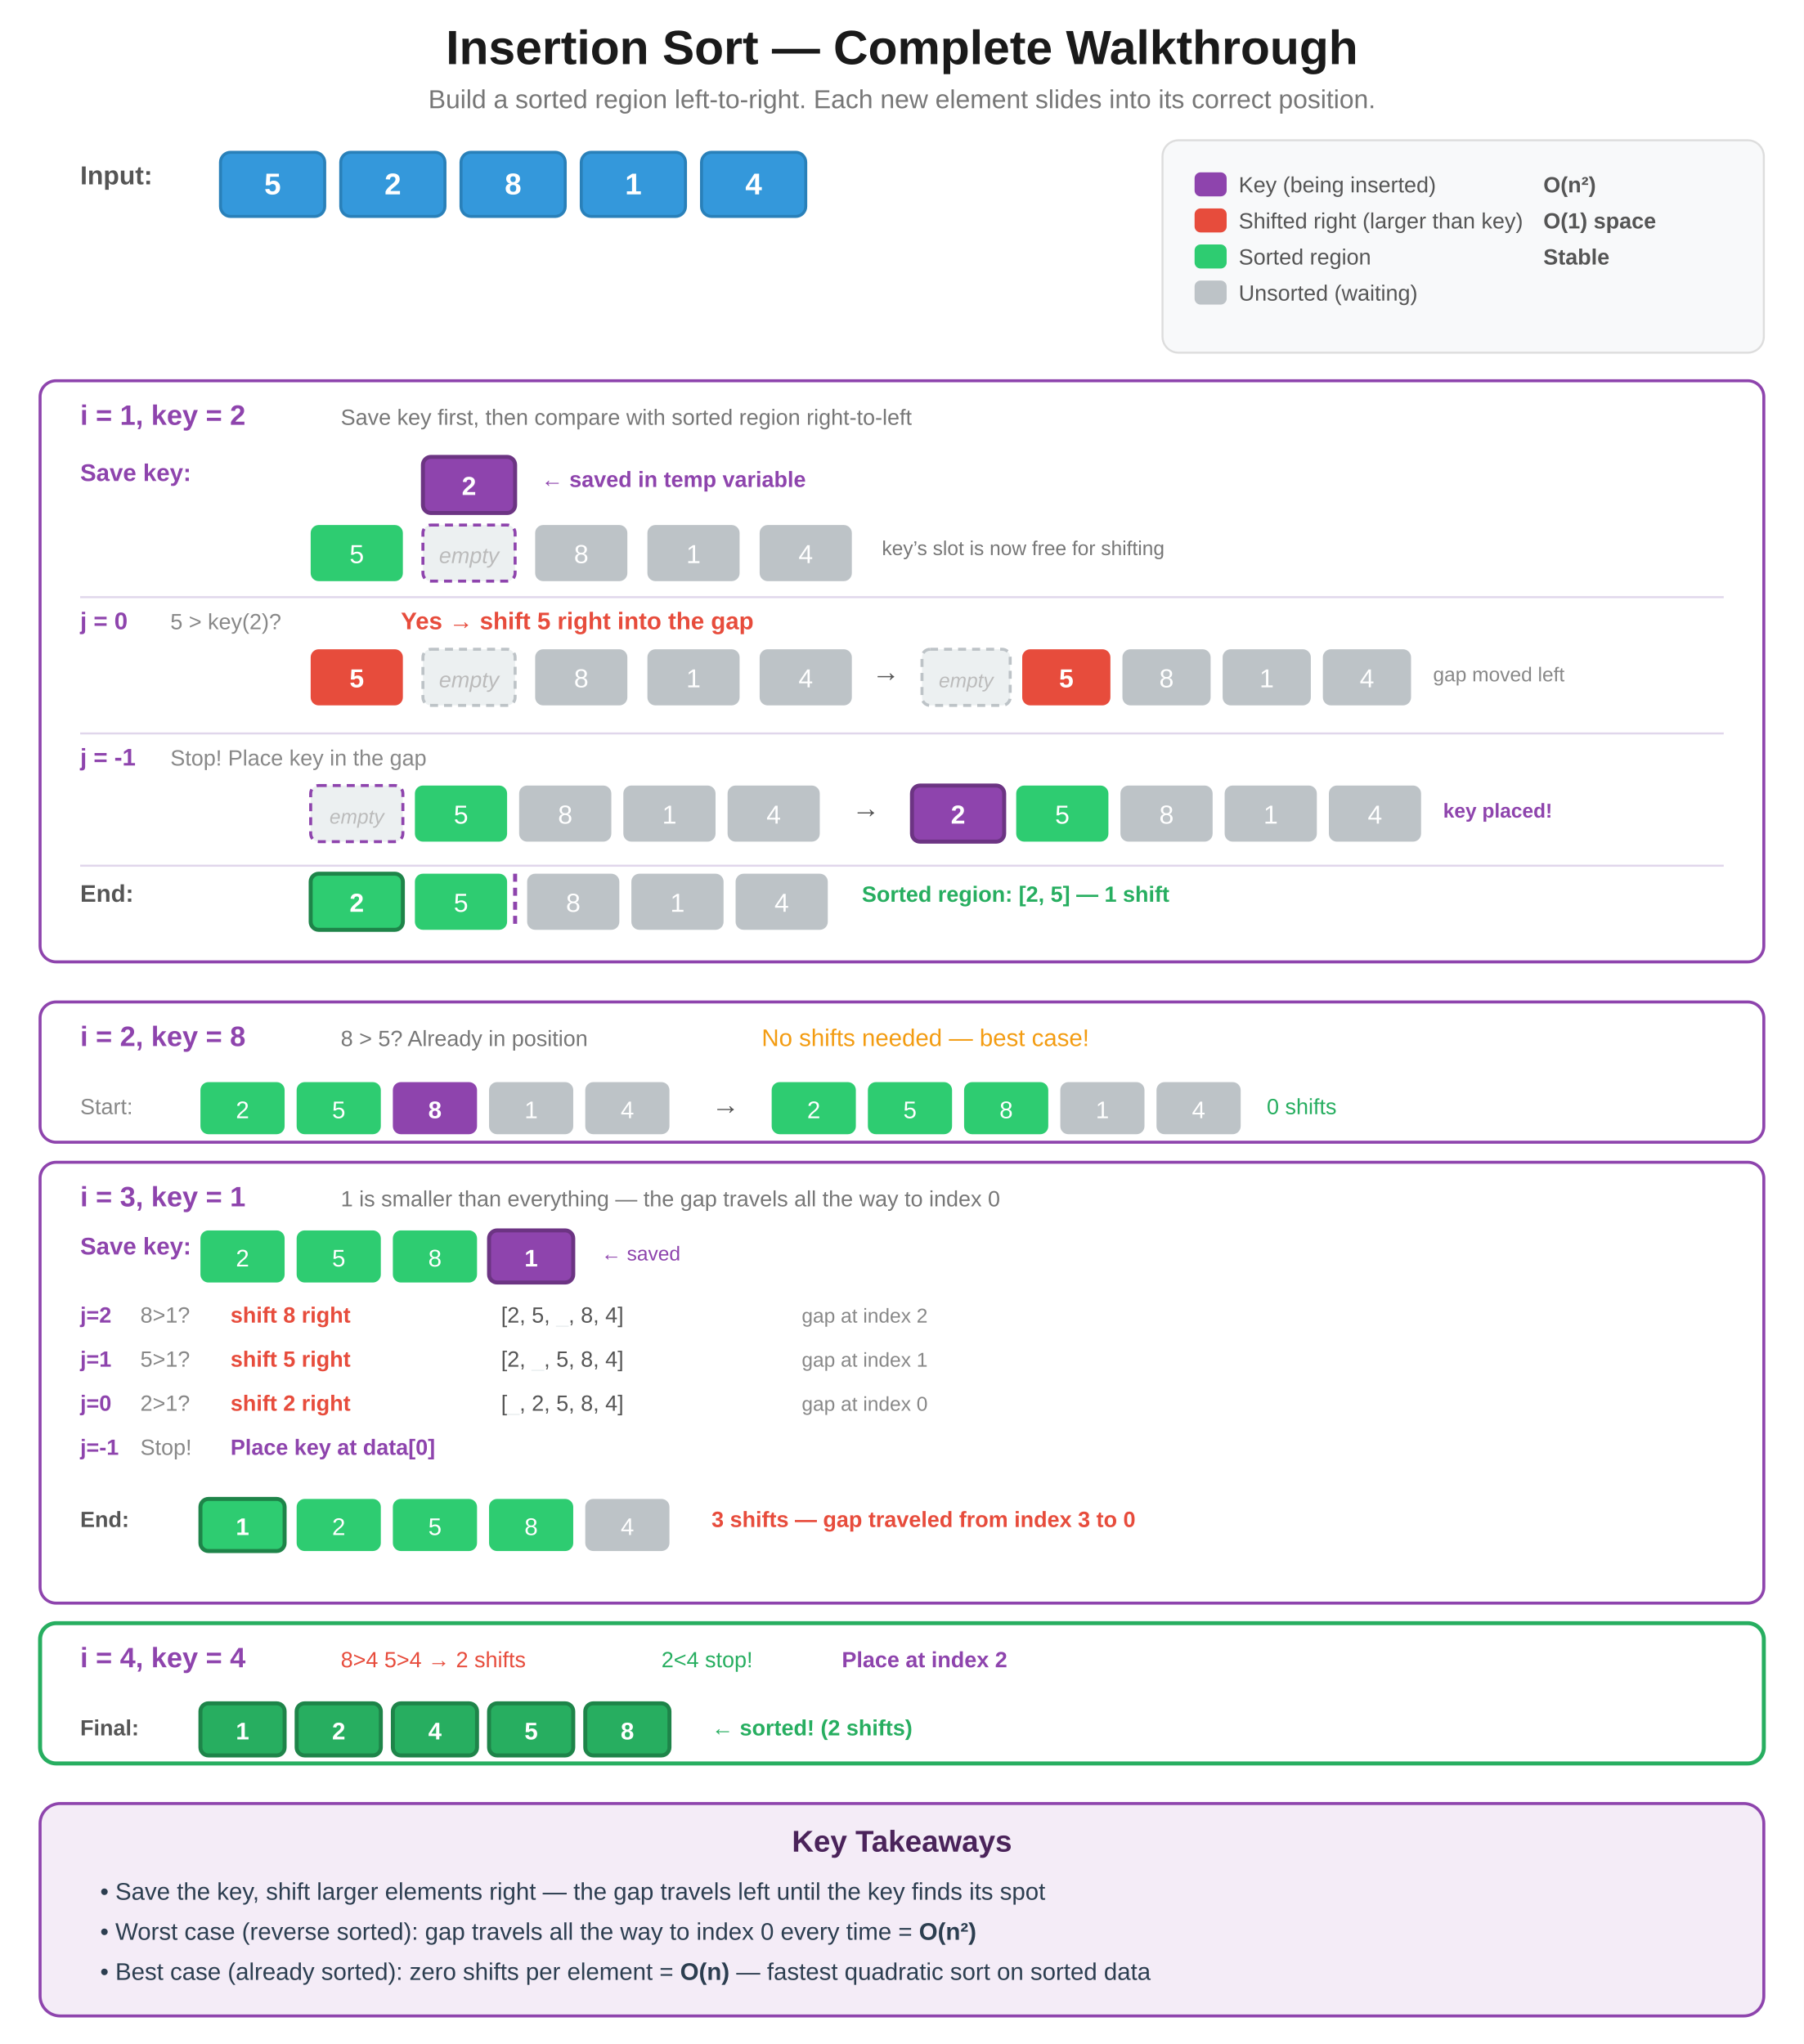
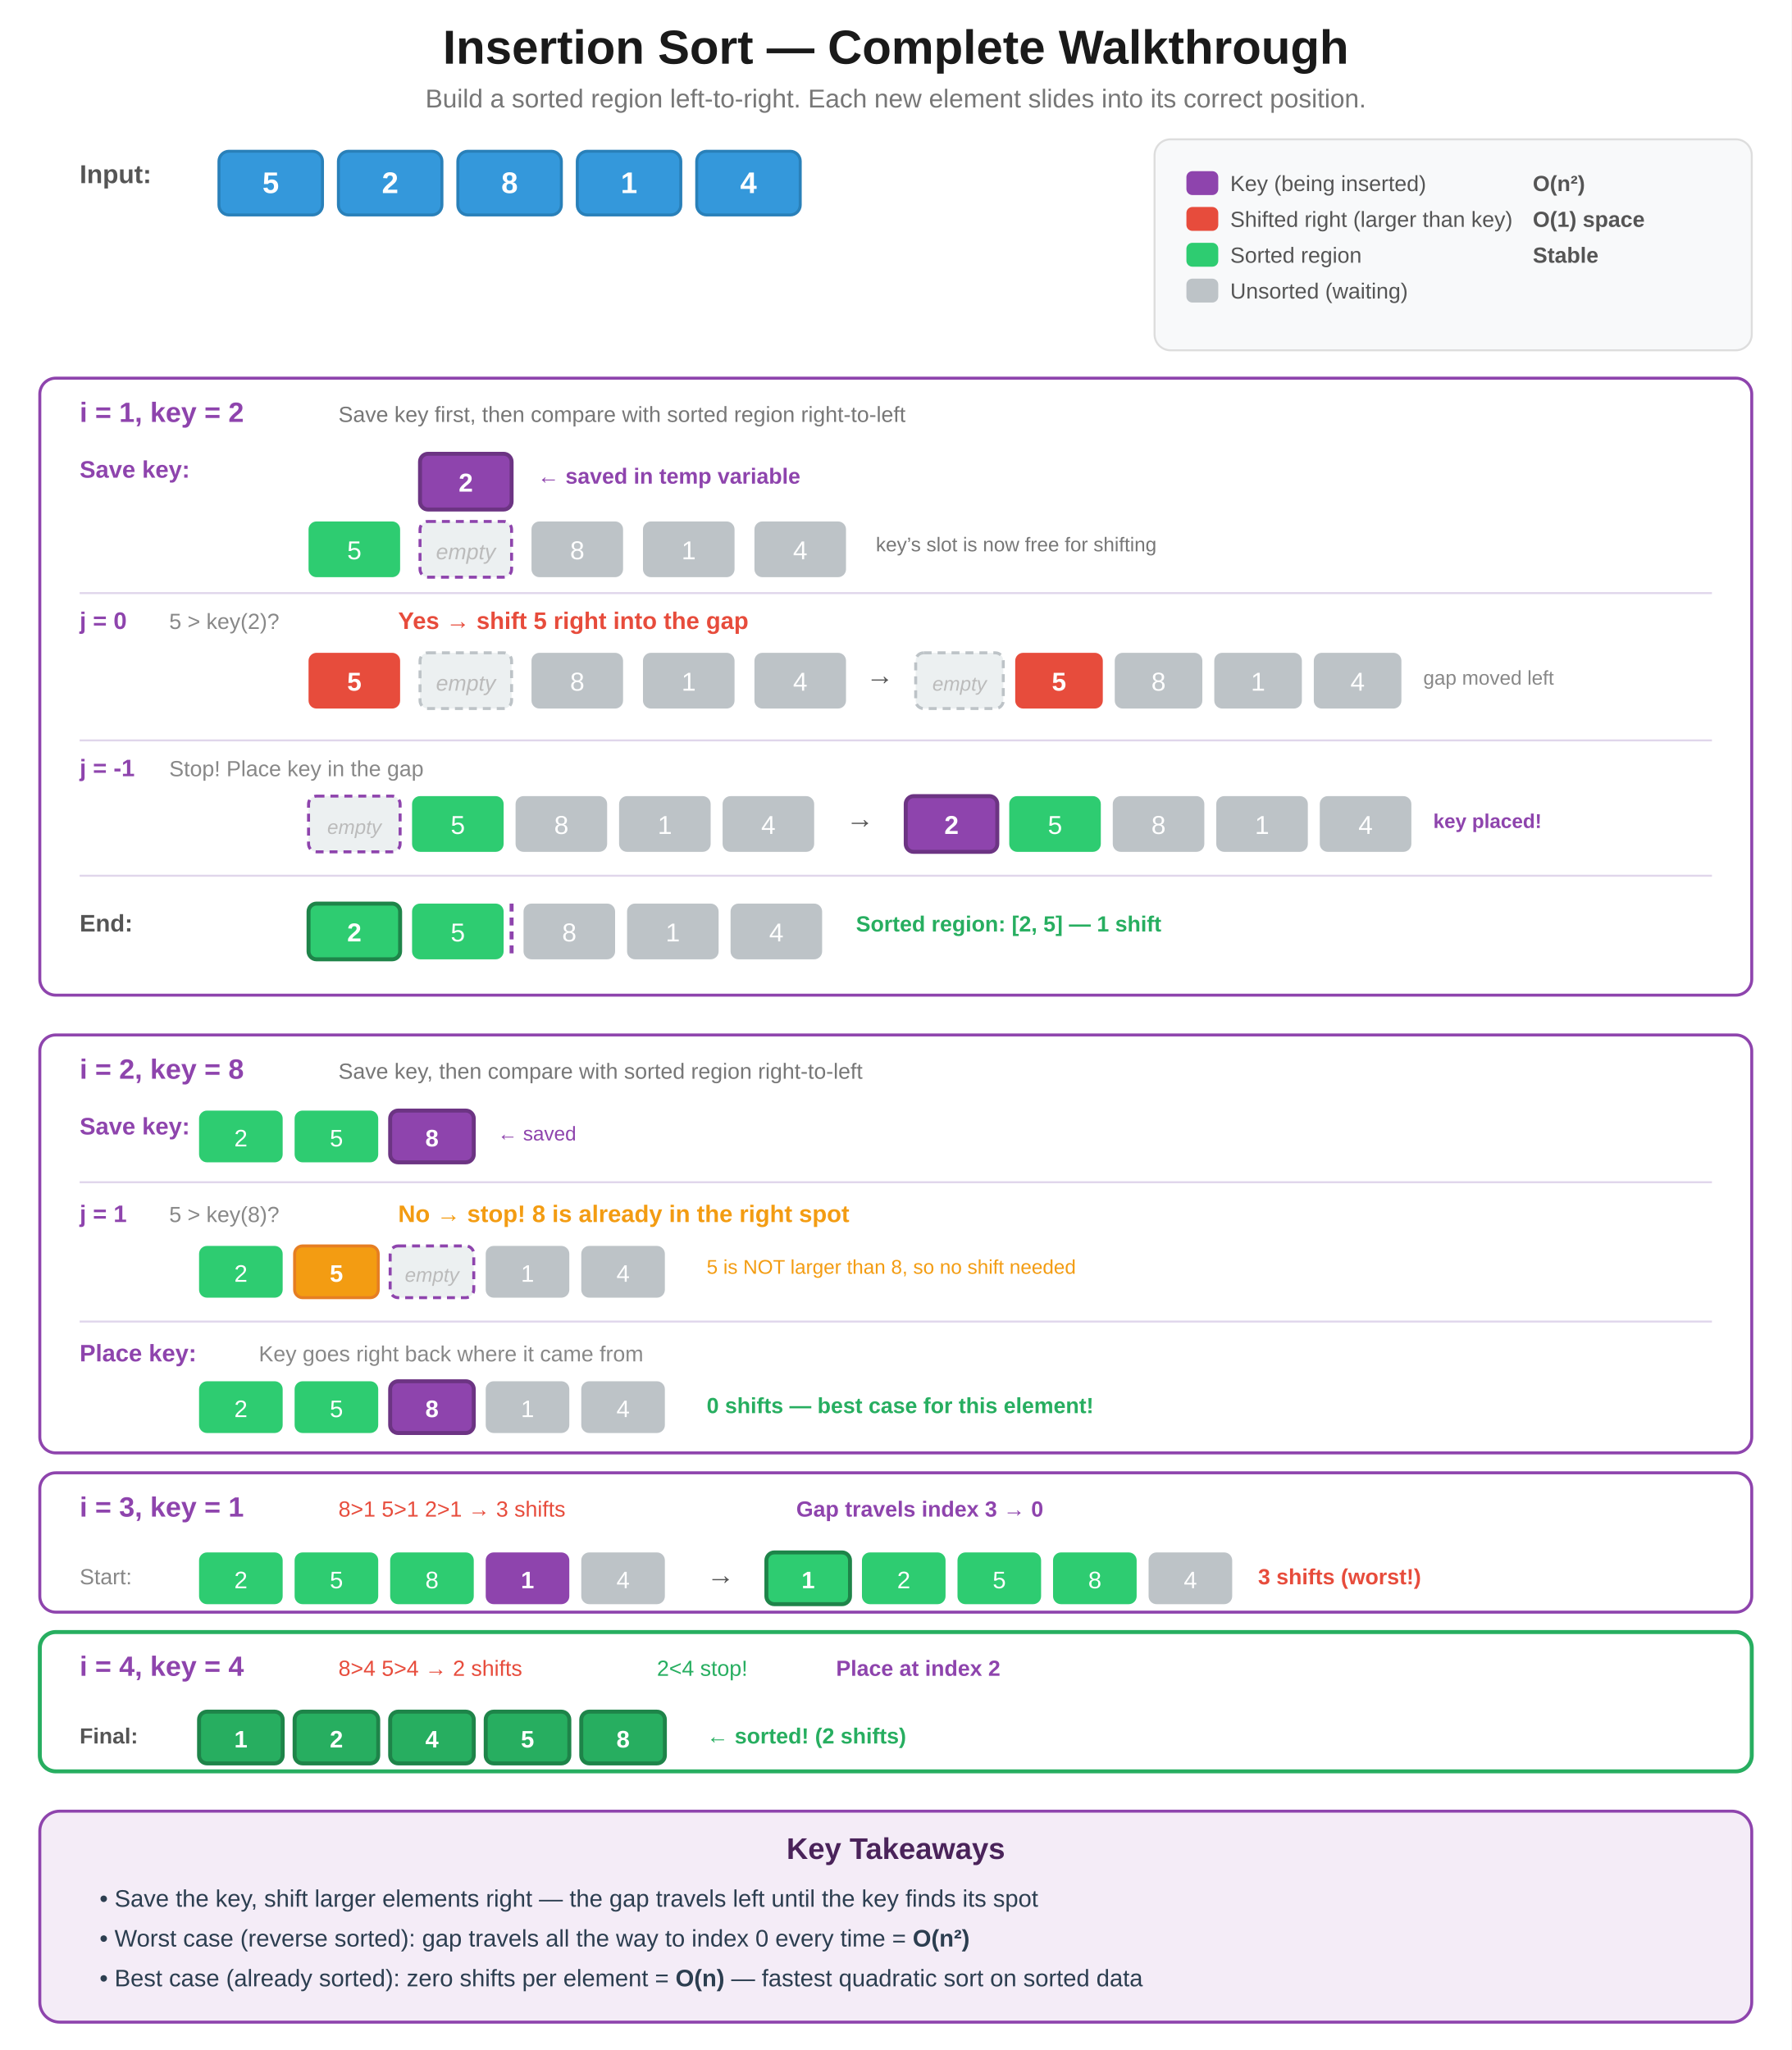
- <svg xmlns="http://www.w3.org/2000/svg" viewBox="0 0 900 1020" font-family="'Segoe UI', Arial, sans-serif">
+ <svg xmlns="http://www.w3.org/2000/svg" viewBox="0 0 900 1030" font-family="'Segoe UI', Arial, sans-serif">
  <rect width="100%" height="100%" fill="white" />
  <text x="450" y="32" text-anchor="middle" fill="#1a1a1a" font-size="24" font-weight="bold">Insertion Sort — Complete Walkthrough</text>
  <text x="450" y="54" text-anchor="middle" fill="#777" font-size="13">Build a sorted region left-to-right. Each new element slides into its correct position.</text>
  <rect x="580" y="70" width="300" height="106" rx="8" fill="#f8f9fa" stroke="#ddd" stroke-width="1" />
  <rect x="596" y="86" width="16" height="12" rx="3" fill="#8e44ad" />
  <text x="618" y="96" fill="#555" font-size="11">Key (being inserted)</text>
  <rect x="596" y="104" width="16" height="12" rx="3" fill="#e74c3c" />
  <text x="618" y="114" fill="#555" font-size="11">Shifted right (larger than key)</text>
  <rect x="596" y="122" width="16" height="12" rx="3" fill="#2ecc71" />
  <text x="618" y="132" fill="#555" font-size="11">Sorted region</text>
  <rect x="596" y="140" width="16" height="12" rx="3" fill="#bdc3c7" />
  <text x="618" y="150" fill="#555" font-size="11">Unsorted (waiting)</text>
  <text x="770" y="96" fill="#555" font-size="11" font-weight="bold">O(n²)</text>
  <text x="770" y="114" fill="#555" font-size="11" font-weight="bold">O(1) space</text>
  <text x="770" y="132" fill="#555" font-size="11" font-weight="bold">Stable</text>
  <text x="40" y="92" fill="#555" font-size="13" font-weight="bold">Input:</text>
  <rect x="110" y="76" width="52" height="32" rx="5" fill="#3498db" stroke="#2980b9" stroke-width="1.5" />
  <text x="136" y="97" text-anchor="middle" fill="#fff" font-size="15" font-weight="bold">5</text>
  <rect x="170" y="76" width="52" height="32" rx="5" fill="#3498db" stroke="#2980b9" stroke-width="1.5" />
  <text x="196" y="97" text-anchor="middle" fill="#fff" font-size="15" font-weight="bold">2</text>
  <rect x="230" y="76" width="52" height="32" rx="5" fill="#3498db" stroke="#2980b9" stroke-width="1.5" />
  <text x="256" y="97" text-anchor="middle" fill="#fff" font-size="15" font-weight="bold">8</text>
  <rect x="290" y="76" width="52" height="32" rx="5" fill="#3498db" stroke="#2980b9" stroke-width="1.5" />
  <text x="316" y="97" text-anchor="middle" fill="#fff" font-size="15" font-weight="bold">1</text>
  <rect x="350" y="76" width="52" height="32" rx="5" fill="#3498db" stroke="#2980b9" stroke-width="1.5" />
  <text x="376" y="97" text-anchor="middle" fill="#fff" font-size="15" font-weight="bold">4</text>
-   <rect x="20" y="190" width="860" height="290" rx="8" fill="#fff" stroke="#8e44ad" stroke-width="1.5" />
+   <rect x="20" y="190" width="860" height="310" rx="8" fill="#fff" stroke="#8e44ad" stroke-width="1.5" />
  <text x="40" y="212" fill="#8e44ad" font-size="14" font-weight="bold">i = 1, key = 2</text>
  <text x="170" y="212" fill="#777" font-size="11">Save key first, then compare with sorted region right-to-left</text>
  <text x="40" y="240" fill="#8e44ad" font-size="12" font-weight="bold">Save key:</text>
  <rect x="211" y="228" width="46" height="28" rx="4" fill="#8e44ad" stroke="#6c3483" stroke-width="2" />
  <text x="234" y="247" text-anchor="middle" fill="#fff" font-size="13" font-weight="bold">2</text>
  <text x="270" y="243" fill="#8e44ad" font-size="11" font-weight="bold">← saved in temp variable</text>
  <rect x="155" y="262" width="46" height="28" rx="4" fill="#2ecc71" />
  <text x="178" y="281" text-anchor="middle" fill="#fff" font-size="13">5</text>
  <rect x="211" y="262" width="46" height="28" rx="4" fill="#ecf0f1" stroke="#8e44ad" stroke-width="1.5" stroke-dasharray="4,3" />
  <text x="234" y="281" text-anchor="middle" fill="#bbb" font-size="11" font-style="italic">empty</text>
  <rect x="267" y="262" width="46" height="28" rx="4" fill="#bdc3c7" />
  <text x="290" y="281" text-anchor="middle" fill="#fff" font-size="13">8</text>
  <rect x="323" y="262" width="46" height="28" rx="4" fill="#bdc3c7" />
  <text x="346" y="281" text-anchor="middle" fill="#fff" font-size="13">1</text>
  <rect x="379" y="262" width="46" height="28" rx="4" fill="#bdc3c7" />
  <text x="402" y="281" text-anchor="middle" fill="#fff" font-size="13">4</text>
  <text x="440" y="277" fill="#777" font-size="10">key’s slot is now free for shifting</text>
  <line x1="40" y1="298" x2="860" y2="298" stroke="#e0d6eb" stroke-width="1" />
-   <text x="40" y="314" fill="#8e44ad" font-size="12" font-weight="bold">j = 0</text>
-   <text x="85" y="314" fill="#888" font-size="11">5 &gt; key(2)?</text>
-   <text x="200" y="314" fill="#e74c3c" font-size="12" font-weight="bold">Yes → shift 5 right into the gap</text>
-   <rect x="155" y="324" width="46" height="28" rx="4" fill="#e74c3c" />
-   <text x="178" y="343" text-anchor="middle" fill="#fff" font-size="13" font-weight="bold">5</text>
-   <rect x="211" y="324" width="46" height="28" rx="4" fill="#ecf0f1" stroke="#bdc3c7" stroke-width="1.5" stroke-dasharray="4,3" />
-   <text x="234" y="343" text-anchor="middle" fill="#bbb" font-size="11" font-style="italic">empty</text>
-   <rect x="267" y="324" width="46" height="28" rx="4" fill="#bdc3c7" />
-   <text x="290" y="343" text-anchor="middle" fill="#fff" font-size="13">8</text>
-   <rect x="323" y="324" width="46" height="28" rx="4" fill="#bdc3c7" />
-   <text x="346" y="343" text-anchor="middle" fill="#fff" font-size="13">1</text>
-   <rect x="379" y="324" width="46" height="28" rx="4" fill="#bdc3c7" />
-   <text x="402" y="343" text-anchor="middle" fill="#fff" font-size="13">4</text>
-   <text x="435" y="340" fill="#555" font-size="14">→</text>
-   <rect x="460" y="324" width="44" height="28" rx="4" fill="#ecf0f1" stroke="#bdc3c7" stroke-width="1.5" stroke-dasharray="4,3" />
-   <text x="482" y="343" text-anchor="middle" fill="#bbb" font-size="10" font-style="italic">empty</text>
-   <rect x="510" y="324" width="44" height="28" rx="4" fill="#e74c3c" />
-   <text x="532" y="343" text-anchor="middle" fill="#fff" font-size="13" font-weight="bold">5</text>
-   <rect x="560" y="324" width="44" height="28" rx="4" fill="#bdc3c7" />
-   <text x="582" y="343" text-anchor="middle" fill="#fff" font-size="13">8</text>
-   <rect x="610" y="324" width="44" height="28" rx="4" fill="#bdc3c7" />
-   <text x="632" y="343" text-anchor="middle" fill="#fff" font-size="13">1</text>
-   <rect x="660" y="324" width="44" height="28" rx="4" fill="#bdc3c7" />
-   <text x="682" y="343" text-anchor="middle" fill="#fff" font-size="13">4</text>
-   <text x="715" y="340" fill="#888" font-size="10">gap moved left</text>
-   <line x1="40" y1="366" x2="860" y2="366" stroke="#e0d6eb" stroke-width="1" />
-   <text x="40" y="382" fill="#8e44ad" font-size="12" font-weight="bold">j = -1</text>
-   <text x="85" y="382" fill="#888" font-size="11">Stop! Place key in the gap</text>
-   <rect x="155" y="392" width="46" height="28" rx="4" fill="#ecf0f1" stroke="#8e44ad" stroke-width="1.5" stroke-dasharray="4,3" />
-   <text x="178" y="411" text-anchor="middle" fill="#bbb" font-size="10" font-style="italic">empty</text>
-   <rect x="207" y="392" width="46" height="28" rx="4" fill="#2ecc71" />
-   <text x="230" y="411" text-anchor="middle" fill="#fff" font-size="13">5</text>
-   <rect x="259" y="392" width="46" height="28" rx="4" fill="#bdc3c7" />
-   <text x="282" y="411" text-anchor="middle" fill="#fff" font-size="13">8</text>
-   <rect x="311" y="392" width="46" height="28" rx="4" fill="#bdc3c7" />
-   <text x="334" y="411" text-anchor="middle" fill="#fff" font-size="13">1</text>
-   <rect x="363" y="392" width="46" height="28" rx="4" fill="#bdc3c7" />
-   <text x="386" y="411" text-anchor="middle" fill="#fff" font-size="13">4</text>
-   <text x="425" y="408" fill="#555" font-size="14">→</text>
-   <rect x="455" y="392" width="46" height="28" rx="4" fill="#8e44ad" stroke="#6c3483" stroke-width="2" />
-   <text x="478" y="411" text-anchor="middle" fill="#fff" font-size="13" font-weight="bold">2</text>
-   <rect x="507" y="392" width="46" height="28" rx="4" fill="#2ecc71" />
-   <text x="530" y="411" text-anchor="middle" fill="#fff" font-size="13">5</text>
-   <rect x="559" y="392" width="46" height="28" rx="4" fill="#bdc3c7" />
-   <text x="582" y="411" text-anchor="middle" fill="#fff" font-size="13">8</text>
-   <rect x="611" y="392" width="46" height="28" rx="4" fill="#bdc3c7" />
-   <text x="634" y="411" text-anchor="middle" fill="#fff" font-size="13">1</text>
-   <rect x="663" y="392" width="46" height="28" rx="4" fill="#bdc3c7" />
-   <text x="686" y="411" text-anchor="middle" fill="#fff" font-size="13">4</text>
-   <text x="720" y="408" fill="#8e44ad" font-size="10" font-weight="bold">key placed!</text>
-   <line x1="40" y1="432" x2="860" y2="432" stroke="#e0d6eb" stroke-width="1" />
-   <text x="40" y="450" fill="#555" font-size="12" font-weight="bold">End:</text>
-   <rect x="155" y="436" width="46" height="28" rx="4" fill="#2ecc71" stroke="#1e8449" stroke-width="2" />
-   <text x="178" y="455" text-anchor="middle" fill="#fff" font-size="13" font-weight="bold">2</text>
-   <rect x="207" y="436" width="46" height="28" rx="4" fill="#2ecc71" />
-   <text x="230" y="455" text-anchor="middle" fill="#fff" font-size="13">5</text>
-   <line x1="257" y1="436" x2="257" y2="464" stroke="#8e44ad" stroke-width="2" stroke-dasharray="4,3" />
-   <rect x="263" y="436" width="46" height="28" rx="4" fill="#bdc3c7" />
-   <text x="286" y="455" text-anchor="middle" fill="#fff" font-size="13">8</text>
-   <rect x="315" y="436" width="46" height="28" rx="4" fill="#bdc3c7" />
-   <text x="338" y="455" text-anchor="middle" fill="#fff" font-size="13">1</text>
-   <rect x="367" y="436" width="46" height="28" rx="4" fill="#bdc3c7" />
-   <text x="390" y="455" text-anchor="middle" fill="#fff" font-size="13">4</text>
-   <text x="430" y="450" fill="#27ae60" font-size="11" font-weight="bold">Sorted region: [2, 5] — 1 shift</text>
-   <rect x="20" y="500" width="860" height="70" rx="8" fill="#fff" stroke="#8e44ad" stroke-width="1.5" />
-   <text x="40" y="522" fill="#8e44ad" font-size="14" font-weight="bold">i = 2, key = 8</text>
-   <text x="170" y="522" fill="#777" font-size="11">8 &gt; 5? Already in position</text>
-   <text x="380" y="522" fill="#f39c12" font-size="12">No shifts needed — best case!</text>
-   <text x="40" y="556" fill="#888" font-size="11">Start:</text>
-   <rect x="100" y="540" width="42" height="26" rx="4" fill="#2ecc71" />
-   <text x="121" y="558" text-anchor="middle" fill="#fff" font-size="12">2</text>
-   <rect x="148" y="540" width="42" height="26" rx="4" fill="#2ecc71" />
-   <text x="169" y="558" text-anchor="middle" fill="#fff" font-size="12">5</text>
-   <rect x="196" y="540" width="42" height="26" rx="4" fill="#8e44ad" />
-   <text x="217" y="558" text-anchor="middle" fill="#fff" font-size="12" font-weight="bold">8</text>
-   <rect x="244" y="540" width="42" height="26" rx="4" fill="#bdc3c7" />
-   <text x="265" y="558" text-anchor="middle" fill="#fff" font-size="12">1</text>
-   <rect x="292" y="540" width="42" height="26" rx="4" fill="#bdc3c7" />
-   <text x="313" y="558" text-anchor="middle" fill="#fff" font-size="12">4</text>
-   <text x="355" y="556" fill="#555" font-size="14">→</text>
-   <rect x="385" y="540" width="42" height="26" rx="4" fill="#2ecc71" />
-   <text x="406" y="558" text-anchor="middle" fill="#fff" font-size="12">2</text>
-   <rect x="433" y="540" width="42" height="26" rx="4" fill="#2ecc71" />
-   <text x="454" y="558" text-anchor="middle" fill="#fff" font-size="12">5</text>
-   <rect x="481" y="540" width="42" height="26" rx="4" fill="#2ecc71" />
-   <text x="502" y="558" text-anchor="middle" fill="#fff" font-size="12">8</text>
-   <rect x="529" y="540" width="42" height="26" rx="4" fill="#bdc3c7" />
-   <text x="550" y="558" text-anchor="middle" fill="#fff" font-size="12">1</text>
-   <rect x="577" y="540" width="42" height="26" rx="4" fill="#bdc3c7" />
-   <text x="598" y="558" text-anchor="middle" fill="#fff" font-size="12">4</text>
-   <text x="632" y="556" fill="#27ae60" font-size="11">0 shifts</text>
-   <rect x="20" y="580" width="860" height="220" rx="8" fill="#fff" stroke="#8e44ad" stroke-width="1.5" />
-   <text x="40" y="602" fill="#8e44ad" font-size="14" font-weight="bold">i = 3, key = 1</text>
-   <text x="170" y="602" fill="#777" font-size="11">1 is smaller than everything — the gap travels all the way to index 0</text>
-   <text x="40" y="626" fill="#8e44ad" font-size="12" font-weight="bold">Save key:</text>
-   <rect x="244" y="614" width="42" height="26" rx="4" fill="#8e44ad" stroke="#6c3483" stroke-width="2" />
-   <text x="265" y="632" text-anchor="middle" fill="#fff" font-size="12" font-weight="bold">1</text>
-   <text x="300" y="629" fill="#8e44ad" font-size="10">← saved</text>
-   <rect x="100" y="614" width="42" height="26" rx="4" fill="#2ecc71" />
-   <text x="121" y="632" text-anchor="middle" fill="#fff" font-size="12">2</text>
-   <rect x="148" y="614" width="42" height="26" rx="4" fill="#2ecc71" />
-   <text x="169" y="632" text-anchor="middle" fill="#fff" font-size="12">5</text>
-   <rect x="196" y="614" width="42" height="26" rx="4" fill="#2ecc71" />
-   <text x="217" y="632" text-anchor="middle" fill="#fff" font-size="12">8</text>
-   <text x="40" y="660" fill="#8e44ad" font-size="11" font-weight="bold">j=2</text>
-   <text x="70" y="660" fill="#888" font-size="11">8&gt;1?</text>
-   <text x="115" y="660" fill="#e74c3c" font-size="11" font-weight="bold">shift 8 right</text>
-   <text x="250" y="660" fill="#555" font-size="11">[2, 5, <tspan fill="#ecf0f1">_</tspan>, 8, 4]</text>
-   <text x="400" y="660" fill="#888" font-size="10">gap at index 2</text>
-   <text x="40" y="682" fill="#8e44ad" font-size="11" font-weight="bold">j=1</text>
-   <text x="70" y="682" fill="#888" font-size="11">5&gt;1?</text>
-   <text x="115" y="682" fill="#e74c3c" font-size="11" font-weight="bold">shift 5 right</text>
-   <text x="250" y="682" fill="#555" font-size="11">[2, <tspan fill="#ecf0f1">_</tspan>, 5, 8, 4]</text>
-   <text x="400" y="682" fill="#888" font-size="10">gap at index 1</text>
-   <text x="40" y="704" fill="#8e44ad" font-size="11" font-weight="bold">j=0</text>
-   <text x="70" y="704" fill="#888" font-size="11">2&gt;1?</text>
-   <text x="115" y="704" fill="#e74c3c" font-size="11" font-weight="bold">shift 2 right</text>
-   <text x="250" y="704" fill="#555" font-size="11">[<tspan fill="#ecf0f1">_</tspan>, 2, 5, 8, 4]</text>
-   <text x="400" y="704" fill="#888" font-size="10">gap at index 0</text>
-   <text x="40" y="726" fill="#8e44ad" font-size="11" font-weight="bold">j=-1</text>
-   <text x="70" y="726" fill="#888" font-size="11">Stop!</text>
-   <text x="115" y="726" fill="#8e44ad" font-size="11" font-weight="bold">Place key at data[0]</text>
-   <text x="40" y="762" fill="#555" font-size="11" font-weight="bold">End:</text>
-   <rect x="100" y="748" width="42" height="26" rx="4" fill="#2ecc71" stroke="#1e8449" stroke-width="2" />
-   <text x="121" y="766" text-anchor="middle" fill="#fff" font-size="12" font-weight="bold">1</text>
-   <rect x="148" y="748" width="42" height="26" rx="4" fill="#2ecc71" />
-   <text x="169" y="766" text-anchor="middle" fill="#fff" font-size="12">2</text>
-   <rect x="196" y="748" width="42" height="26" rx="4" fill="#2ecc71" />
-   <text x="217" y="766" text-anchor="middle" fill="#fff" font-size="12">5</text>
-   <rect x="244" y="748" width="42" height="26" rx="4" fill="#2ecc71" />
-   <text x="265" y="766" text-anchor="middle" fill="#fff" font-size="12">8</text>
-   <rect x="292" y="748" width="42" height="26" rx="4" fill="#bdc3c7" />
-   <text x="313" y="766" text-anchor="middle" fill="#fff" font-size="12">4</text>
-   <text x="355" y="762" fill="#e74c3c" font-size="11" font-weight="bold">3 shifts — gap traveled from index 3 to 0</text>
-   <rect x="20" y="810" width="860" height="70" rx="8" fill="#fff" stroke="#27ae60" stroke-width="2" />
-   <text x="40" y="832" fill="#8e44ad" font-size="14" font-weight="bold">i = 4, key = 4</text>
-   <text x="170" y="832" fill="#e74c3c" font-size="11">8&gt;4  5&gt;4 → 2 shifts</text>
-   <text x="330" y="832" fill="#27ae60" font-size="11">2&lt;4 stop!</text>
-   <text x="420" y="832" fill="#8e44ad" font-size="11" font-weight="bold">Place at index 2</text>
-   <text x="40" y="866" fill="#555" font-size="11" font-weight="bold">Final:</text>
-   <rect x="100" y="850" width="42" height="26" rx="4" fill="#27ae60" stroke="#1e8449" stroke-width="2" />
-   <text x="121" y="868" text-anchor="middle" fill="#fff" font-size="12" font-weight="bold">1</text>
-   <rect x="148" y="850" width="42" height="26" rx="4" fill="#27ae60" stroke="#1e8449" stroke-width="2" />
-   <text x="169" y="868" text-anchor="middle" fill="#fff" font-size="12" font-weight="bold">2</text>
-   <rect x="196" y="850" width="42" height="26" rx="4" fill="#27ae60" stroke="#1e8449" stroke-width="2" />
-   <text x="217" y="868" text-anchor="middle" fill="#fff" font-size="12" font-weight="bold">4</text>
-   <rect x="244" y="850" width="42" height="26" rx="4" fill="#27ae60" stroke="#1e8449" stroke-width="2" />
-   <text x="265" y="868" text-anchor="middle" fill="#fff" font-size="12" font-weight="bold">5</text>
-   <rect x="292" y="850" width="42" height="26" rx="4" fill="#27ae60" stroke="#1e8449" stroke-width="2" />
-   <text x="313" y="868" text-anchor="middle" fill="#fff" font-size="12" font-weight="bold">8</text>
-   <text x="355" y="866" fill="#27ae60" font-size="11" font-weight="bold">← sorted! (2 shifts)</text>
-   <rect x="20" y="900" width="860" height="106" rx="10" fill="#f4ecf7" stroke="#8e44ad" stroke-width="1.5" />
-   <text x="450" y="924" text-anchor="middle" fill="#4a235a" font-size="15" font-weight="bold">Key Takeaways</text>
-   <text x="50" y="948" fill="#2c3e50" font-size="12">• Save the key, shift larger elements right — the gap travels left until the key finds its spot</text>
-   <text x="50" y="968" fill="#2c3e50" font-size="12">• Worst case (reverse sorted): gap travels all the way to index 0 every time = <tspan font-weight="bold">O(n²)</tspan>
+   <text x="40" y="316" fill="#8e44ad" font-size="12" font-weight="bold">j = 0</text>
+   <text x="85" y="316" fill="#888" font-size="11">5 &gt; key(2)?</text>
+   <text x="200" y="316" fill="#e74c3c" font-size="12" font-weight="bold">Yes → shift 5 right into the gap</text>
+   <rect x="155" y="328" width="46" height="28" rx="4" fill="#e74c3c" />
+   <text x="178" y="347" text-anchor="middle" fill="#fff" font-size="13" font-weight="bold">5</text>
+   <rect x="211" y="328" width="46" height="28" rx="4" fill="#ecf0f1" stroke="#bdc3c7" stroke-width="1.5" stroke-dasharray="4,3" />
+   <text x="234" y="347" text-anchor="middle" fill="#bbb" font-size="11" font-style="italic">empty</text>
+   <rect x="267" y="328" width="46" height="28" rx="4" fill="#bdc3c7" />
+   <text x="290" y="347" text-anchor="middle" fill="#fff" font-size="13">8</text>
+   <rect x="323" y="328" width="46" height="28" rx="4" fill="#bdc3c7" />
+   <text x="346" y="347" text-anchor="middle" fill="#fff" font-size="13">1</text>
+   <rect x="379" y="328" width="46" height="28" rx="4" fill="#bdc3c7" />
+   <text x="402" y="347" text-anchor="middle" fill="#fff" font-size="13">4</text>
+   <text x="435" y="344" fill="#555" font-size="14">→</text>
+   <rect x="460" y="328" width="44" height="28" rx="4" fill="#ecf0f1" stroke="#bdc3c7" stroke-width="1.5" stroke-dasharray="4,3" />
+   <text x="482" y="347" text-anchor="middle" fill="#bbb" font-size="10" font-style="italic">empty</text>
+   <rect x="510" y="328" width="44" height="28" rx="4" fill="#e74c3c" />
+   <text x="532" y="347" text-anchor="middle" fill="#fff" font-size="13" font-weight="bold">5</text>
+   <rect x="560" y="328" width="44" height="28" rx="4" fill="#bdc3c7" />
+   <text x="582" y="347" text-anchor="middle" fill="#fff" font-size="13">8</text>
+   <rect x="610" y="328" width="44" height="28" rx="4" fill="#bdc3c7" />
+   <text x="632" y="347" text-anchor="middle" fill="#fff" font-size="13">1</text>
+   <rect x="660" y="328" width="44" height="28" rx="4" fill="#bdc3c7" />
+   <text x="682" y="347" text-anchor="middle" fill="#fff" font-size="13">4</text>
+   <text x="715" y="344" fill="#888" font-size="10">gap moved left</text>
+   <line x1="40" y1="372" x2="860" y2="372" stroke="#e0d6eb" stroke-width="1" />
+   <text x="40" y="390" fill="#8e44ad" font-size="12" font-weight="bold">j = -1</text>
+   <text x="85" y="390" fill="#888" font-size="11">Stop! Place key in the gap</text>
+   <rect x="155" y="400" width="46" height="28" rx="4" fill="#ecf0f1" stroke="#8e44ad" stroke-width="1.5" stroke-dasharray="4,3" />
+   <text x="178" y="419" text-anchor="middle" fill="#bbb" font-size="10" font-style="italic">empty</text>
+   <rect x="207" y="400" width="46" height="28" rx="4" fill="#2ecc71" />
+   <text x="230" y="419" text-anchor="middle" fill="#fff" font-size="13">5</text>
+   <rect x="259" y="400" width="46" height="28" rx="4" fill="#bdc3c7" />
+   <text x="282" y="419" text-anchor="middle" fill="#fff" font-size="13">8</text>
+   <rect x="311" y="400" width="46" height="28" rx="4" fill="#bdc3c7" />
+   <text x="334" y="419" text-anchor="middle" fill="#fff" font-size="13">1</text>
+   <rect x="363" y="400" width="46" height="28" rx="4" fill="#bdc3c7" />
+   <text x="386" y="419" text-anchor="middle" fill="#fff" font-size="13">4</text>
+   <text x="425" y="416" fill="#555" font-size="14">→</text>
+   <rect x="455" y="400" width="46" height="28" rx="4" fill="#8e44ad" stroke="#6c3483" stroke-width="2" />
+   <text x="478" y="419" text-anchor="middle" fill="#fff" font-size="13" font-weight="bold">2</text>
+   <rect x="507" y="400" width="46" height="28" rx="4" fill="#2ecc71" />
+   <text x="530" y="419" text-anchor="middle" fill="#fff" font-size="13">5</text>
+   <rect x="559" y="400" width="46" height="28" rx="4" fill="#bdc3c7" />
+   <text x="582" y="419" text-anchor="middle" fill="#fff" font-size="13">8</text>
+   <rect x="611" y="400" width="46" height="28" rx="4" fill="#bdc3c7" />
+   <text x="634" y="419" text-anchor="middle" fill="#fff" font-size="13">1</text>
+   <rect x="663" y="400" width="46" height="28" rx="4" fill="#bdc3c7" />
+   <text x="686" y="419" text-anchor="middle" fill="#fff" font-size="13">4</text>
+   <text x="720" y="416" fill="#8e44ad" font-size="10" font-weight="bold">key placed!</text>
+   <line x1="40" y1="440" x2="860" y2="440" stroke="#e0d6eb" stroke-width="1" />
+   <text x="40" y="468" fill="#555" font-size="12" font-weight="bold">End:</text>
+   <rect x="155" y="454" width="46" height="28" rx="4" fill="#2ecc71" stroke="#1e8449" stroke-width="2" />
+   <text x="178" y="473" text-anchor="middle" fill="#fff" font-size="13" font-weight="bold">2</text>
+   <rect x="207" y="454" width="46" height="28" rx="4" fill="#2ecc71" />
+   <text x="230" y="473" text-anchor="middle" fill="#fff" font-size="13">5</text>
+   <line x1="257" y1="454" x2="257" y2="482" stroke="#8e44ad" stroke-width="2" stroke-dasharray="4,3" />
+   <rect x="263" y="454" width="46" height="28" rx="4" fill="#bdc3c7" />
+   <text x="286" y="473" text-anchor="middle" fill="#fff" font-size="13">8</text>
+   <rect x="315" y="454" width="46" height="28" rx="4" fill="#bdc3c7" />
+   <text x="338" y="473" text-anchor="middle" fill="#fff" font-size="13">1</text>
+   <rect x="367" y="454" width="46" height="28" rx="4" fill="#bdc3c7" />
+   <text x="390" y="473" text-anchor="middle" fill="#fff" font-size="13">4</text>
+   <text x="430" y="468" fill="#27ae60" font-size="11" font-weight="bold">Sorted region: [2, 5] — 1 shift</text>
+   <rect x="20" y="520" width="860" height="210" rx="8" fill="#fff" stroke="#8e44ad" stroke-width="1.5" />
+   <text x="40" y="542" fill="#8e44ad" font-size="14" font-weight="bold">i = 2, key = 8</text>
+   <text x="170" y="542" fill="#777" font-size="11">Save key, then compare with sorted region right-to-left</text>
+   <text x="40" y="570" fill="#8e44ad" font-size="12" font-weight="bold">Save key:</text>
+   <rect x="196" y="558" width="42" height="26" rx="4" fill="#8e44ad" stroke="#6c3483" stroke-width="2" />
+   <text x="217" y="576" text-anchor="middle" fill="#fff" font-size="12" font-weight="bold">8</text>
+   <text x="250" y="573" fill="#8e44ad" font-size="10">← saved</text>
+   <rect x="100" y="558" width="42" height="26" rx="4" fill="#2ecc71" />
+   <text x="121" y="576" text-anchor="middle" fill="#fff" font-size="12">2</text>
+   <rect x="148" y="558" width="42" height="26" rx="4" fill="#2ecc71" />
+   <text x="169" y="576" text-anchor="middle" fill="#fff" font-size="12">5</text>
+   <line x1="40" y1="594" x2="860" y2="594" stroke="#e0d6eb" stroke-width="1" />
+   <text x="40" y="614" fill="#8e44ad" font-size="12" font-weight="bold">j = 1</text>
+   <text x="85" y="614" fill="#888" font-size="11">5 &gt; key(8)?</text>
+   <text x="200" y="614" fill="#f39c12" font-size="12" font-weight="bold">No → stop! 8 is already in the right spot</text>
+   <rect x="100" y="626" width="42" height="26" rx="4" fill="#2ecc71" />
+   <text x="121" y="644" text-anchor="middle" fill="#fff" font-size="12">2</text>
+   <rect x="148" y="626" width="42" height="26" rx="4" fill="#f39c12" stroke="#e67e22" stroke-width="1.5" />
+   <text x="169" y="644" text-anchor="middle" fill="#fff" font-size="12" font-weight="bold">5</text>
+   <rect x="196" y="626" width="42" height="26" rx="4" fill="#ecf0f1" stroke="#8e44ad" stroke-width="1.5" stroke-dasharray="4,3" />
+   <text x="217" y="644" text-anchor="middle" fill="#bbb" font-size="10" font-style="italic">empty</text>
+   <rect x="244" y="626" width="42" height="26" rx="4" fill="#bdc3c7" />
+   <text x="265" y="644" text-anchor="middle" fill="#fff" font-size="12">1</text>
+   <rect x="292" y="626" width="42" height="26" rx="4" fill="#bdc3c7" />
+   <text x="313" y="644" text-anchor="middle" fill="#fff" font-size="12">4</text>
+   <text x="355" y="640" fill="#f39c12" font-size="10">5 is NOT larger than 8, so no shift needed</text>
+   <line x1="40" y1="664" x2="860" y2="664" stroke="#e0d6eb" stroke-width="1" />
+   <text x="40" y="684" fill="#8e44ad" font-size="12" font-weight="bold">Place key:</text>
+   <text x="130" y="684" fill="#888" font-size="11">Key goes right back where it came from</text>
+   <rect x="100" y="694" width="42" height="26" rx="4" fill="#2ecc71" />
+   <text x="121" y="712" text-anchor="middle" fill="#fff" font-size="12">2</text>
+   <rect x="148" y="694" width="42" height="26" rx="4" fill="#2ecc71" />
+   <text x="169" y="712" text-anchor="middle" fill="#fff" font-size="12">5</text>
+   <rect x="196" y="694" width="42" height="26" rx="4" fill="#8e44ad" stroke="#6c3483" stroke-width="2" />
+   <text x="217" y="712" text-anchor="middle" fill="#fff" font-size="12" font-weight="bold">8</text>
+   <rect x="244" y="694" width="42" height="26" rx="4" fill="#bdc3c7" />
+   <text x="265" y="712" text-anchor="middle" fill="#fff" font-size="12">1</text>
+   <rect x="292" y="694" width="42" height="26" rx="4" fill="#bdc3c7" />
+   <text x="313" y="712" text-anchor="middle" fill="#fff" font-size="12">4</text>
+   <text x="355" y="710" fill="#27ae60" font-size="11" font-weight="bold">0 shifts — best case for this element!</text>
+   <rect x="20" y="740" width="860" height="70" rx="8" fill="#fff" stroke="#8e44ad" stroke-width="1.5" />
+   <text x="40" y="762" fill="#8e44ad" font-size="14" font-weight="bold">i = 3, key = 1</text>
+   <text x="170" y="762" fill="#e74c3c" font-size="11">8&gt;1  5&gt;1  2&gt;1 → 3 shifts</text>
+   <text x="400" y="762" fill="#8e44ad" font-size="11" font-weight="bold">Gap travels index 3 → 0</text>
+   <text x="40" y="796" fill="#888" font-size="11">Start:</text>
+   <rect x="100" y="780" width="42" height="26" rx="4" fill="#2ecc71" />
+   <text x="121" y="798" text-anchor="middle" fill="#fff" font-size="12">2</text>
+   <rect x="148" y="780" width="42" height="26" rx="4" fill="#2ecc71" />
+   <text x="169" y="798" text-anchor="middle" fill="#fff" font-size="12">5</text>
+   <rect x="196" y="780" width="42" height="26" rx="4" fill="#2ecc71" />
+   <text x="217" y="798" text-anchor="middle" fill="#fff" font-size="12">8</text>
+   <rect x="244" y="780" width="42" height="26" rx="4" fill="#8e44ad" />
+   <text x="265" y="798" text-anchor="middle" fill="#fff" font-size="12" font-weight="bold">1</text>
+   <rect x="292" y="780" width="42" height="26" rx="4" fill="#bdc3c7" />
+   <text x="313" y="798" text-anchor="middle" fill="#fff" font-size="12">4</text>
+   <text x="355" y="796" fill="#555" font-size="14">→</text>
+   <rect x="385" y="780" width="42" height="26" rx="4" fill="#2ecc71" stroke="#1e8449" stroke-width="2" />
+   <text x="406" y="798" text-anchor="middle" fill="#fff" font-size="12" font-weight="bold">1</text>
+   <rect x="433" y="780" width="42" height="26" rx="4" fill="#2ecc71" />
+   <text x="454" y="798" text-anchor="middle" fill="#fff" font-size="12">2</text>
+   <rect x="481" y="780" width="42" height="26" rx="4" fill="#2ecc71" />
+   <text x="502" y="798" text-anchor="middle" fill="#fff" font-size="12">5</text>
+   <rect x="529" y="780" width="42" height="26" rx="4" fill="#2ecc71" />
+   <text x="550" y="798" text-anchor="middle" fill="#fff" font-size="12">8</text>
+   <rect x="577" y="780" width="42" height="26" rx="4" fill="#bdc3c7" />
+   <text x="598" y="798" text-anchor="middle" fill="#fff" font-size="12">4</text>
+   <text x="632" y="796" fill="#e74c3c" font-size="11" font-weight="bold">3 shifts (worst!)</text>
+   <rect x="20" y="820" width="860" height="70" rx="8" fill="#fff" stroke="#27ae60" stroke-width="2" />
+   <text x="40" y="842" fill="#8e44ad" font-size="14" font-weight="bold">i = 4, key = 4</text>
+   <text x="170" y="842" fill="#e74c3c" font-size="11">8&gt;4  5&gt;4 → 2 shifts</text>
+   <text x="330" y="842" fill="#27ae60" font-size="11">2&lt;4 stop!</text>
+   <text x="420" y="842" fill="#8e44ad" font-size="11" font-weight="bold">Place at index 2</text>
+   <text x="40" y="876" fill="#555" font-size="11" font-weight="bold">Final:</text>
+   <rect x="100" y="860" width="42" height="26" rx="4" fill="#27ae60" stroke="#1e8449" stroke-width="2" />
+   <text x="121" y="878" text-anchor="middle" fill="#fff" font-size="12" font-weight="bold">1</text>
+   <rect x="148" y="860" width="42" height="26" rx="4" fill="#27ae60" stroke="#1e8449" stroke-width="2" />
+   <text x="169" y="878" text-anchor="middle" fill="#fff" font-size="12" font-weight="bold">2</text>
+   <rect x="196" y="860" width="42" height="26" rx="4" fill="#27ae60" stroke="#1e8449" stroke-width="2" />
+   <text x="217" y="878" text-anchor="middle" fill="#fff" font-size="12" font-weight="bold">4</text>
+   <rect x="244" y="860" width="42" height="26" rx="4" fill="#27ae60" stroke="#1e8449" stroke-width="2" />
+   <text x="265" y="878" text-anchor="middle" fill="#fff" font-size="12" font-weight="bold">5</text>
+   <rect x="292" y="860" width="42" height="26" rx="4" fill="#27ae60" stroke="#1e8449" stroke-width="2" />
+   <text x="313" y="878" text-anchor="middle" fill="#fff" font-size="12" font-weight="bold">8</text>
+   <text x="355" y="876" fill="#27ae60" font-size="11" font-weight="bold">← sorted! (2 shifts)</text>
+   <rect x="20" y="910" width="860" height="106" rx="10" fill="#f4ecf7" stroke="#8e44ad" stroke-width="1.5" />
+   <text x="450" y="934" text-anchor="middle" fill="#4a235a" font-size="15" font-weight="bold">Key Takeaways</text>
+   <text x="50" y="958" fill="#2c3e50" font-size="12">• Save the key, shift larger elements right — the gap travels left until the key finds its spot</text>
+   <text x="50" y="978" fill="#2c3e50" font-size="12">• Worst case (reverse sorted): gap travels all the way to index 0 every time = <tspan font-weight="bold">O(n²)</tspan>
  </text>
-   <text x="50" y="988" fill="#2c3e50" font-size="12">• Best case (already sorted): zero shifts per element = <tspan font-weight="bold">O(n)</tspan> — fastest quadratic sort on sorted data</text>
+   <text x="50" y="998" fill="#2c3e50" font-size="12">• Best case (already sorted): zero shifts per element = <tspan font-weight="bold">O(n)</tspan> — fastest quadratic sort on sorted data</text>
</svg>
